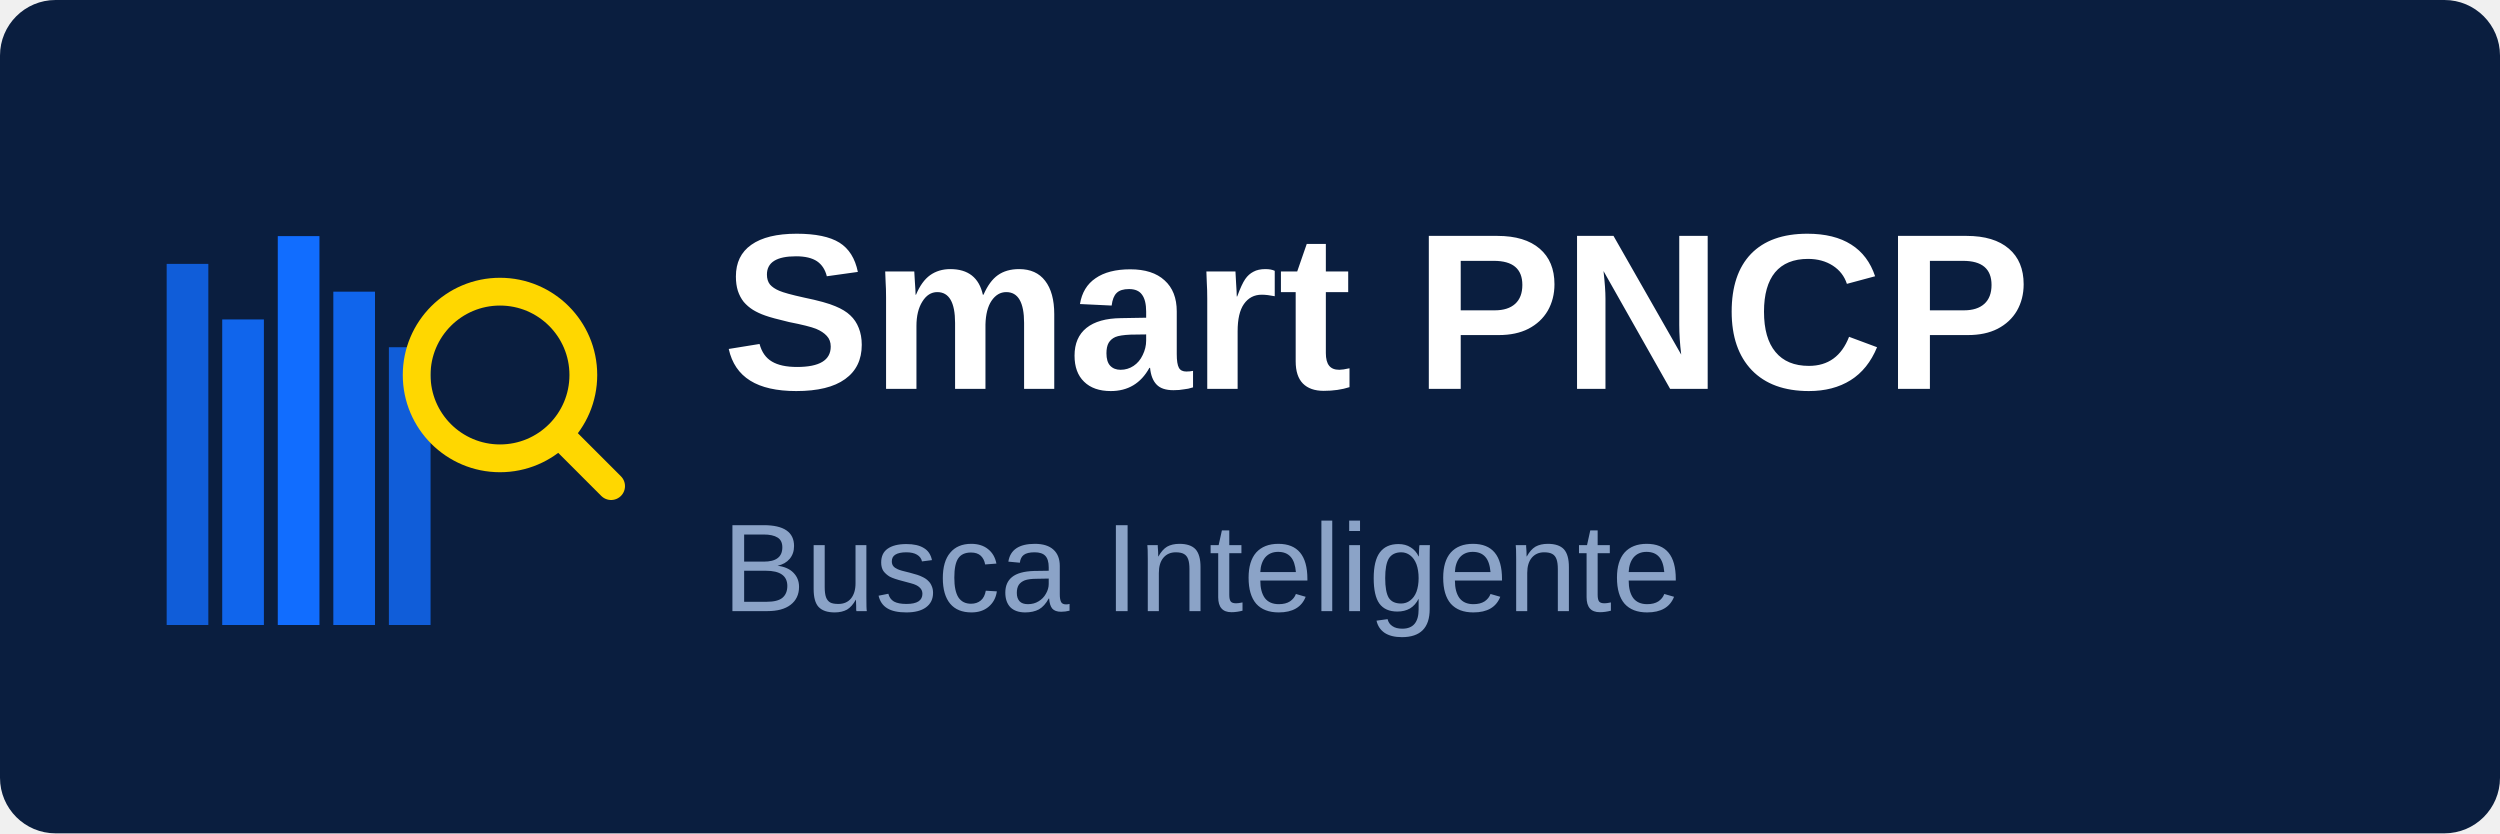
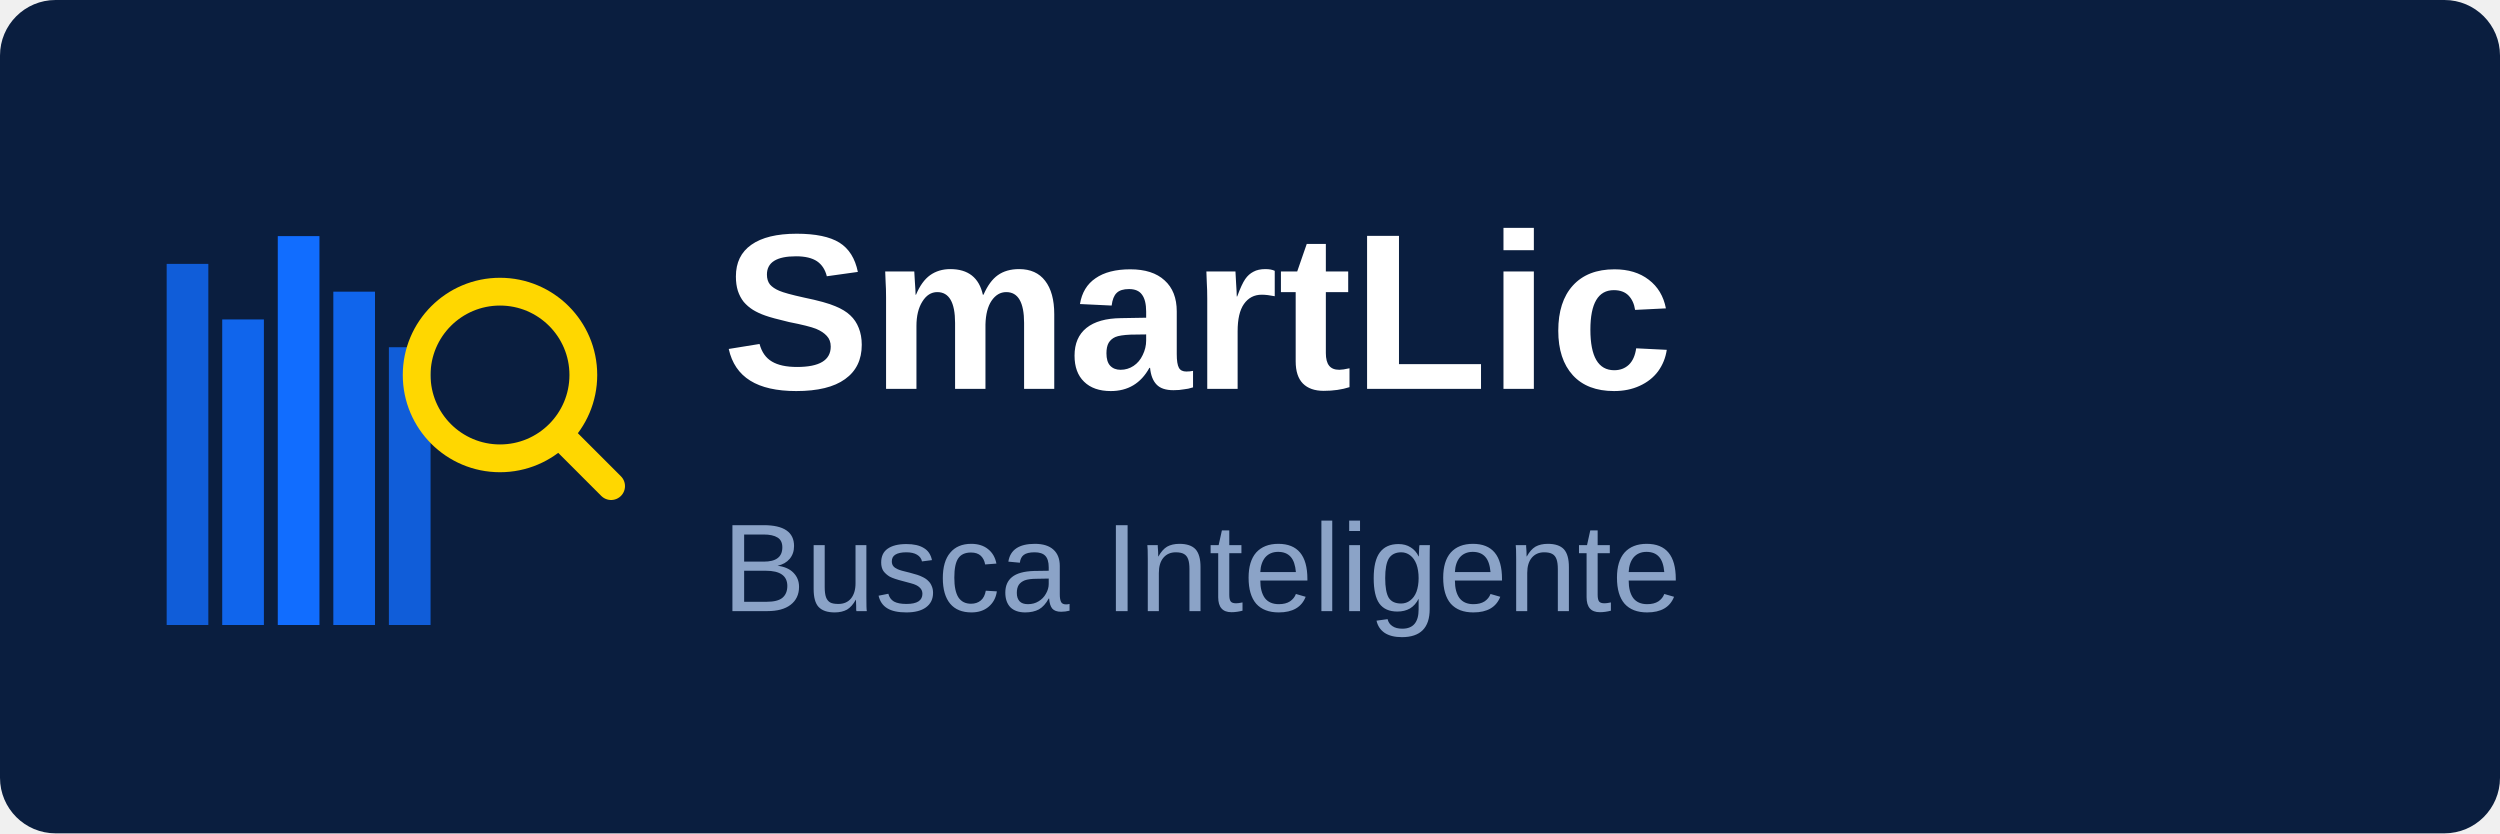
<svg xmlns="http://www.w3.org/2000/svg" width="180" height="60" viewBox="0 0 180 60" fill="none">
  <rect width="180" height="60" rx="4" fill="#0A1E3F" />
  <g transform="translate(12, 15)">
    <rect x="0" y="4" width="3" height="26" fill="#116DFF" opacity="0.8" />
    <rect x="4" y="8" width="3" height="22" fill="#116DFF" opacity="0.9" />
    <rect x="8" y="2" width="3" height="28" fill="#116DFF" />
    <rect x="12" y="6" width="3" height="24" fill="#116DFF" opacity="0.9" />
    <rect x="16" y="10" width="3" height="20" fill="#116DFF" opacity="0.8" />
    <circle cx="24" cy="12" r="6" stroke="#FFD700" stroke-width="2" fill="none" />
    <line x1="28.5" y1="16.5" x2="32" y2="20" stroke="#FFD700" stroke-width="2" stroke-linecap="round" />
  </g>
  <text x="52" y="28" font-family="Arial, sans-serif" font-size="16" font-weight="700" fill="#FFFFFF">
-     Smart PNCP
+     SmartLic
  </text>
  <text x="52" y="44" font-family="Arial, sans-serif" font-size="9" fill="#8BA3C7">
    Busca Inteligente
  </text>
</svg>
